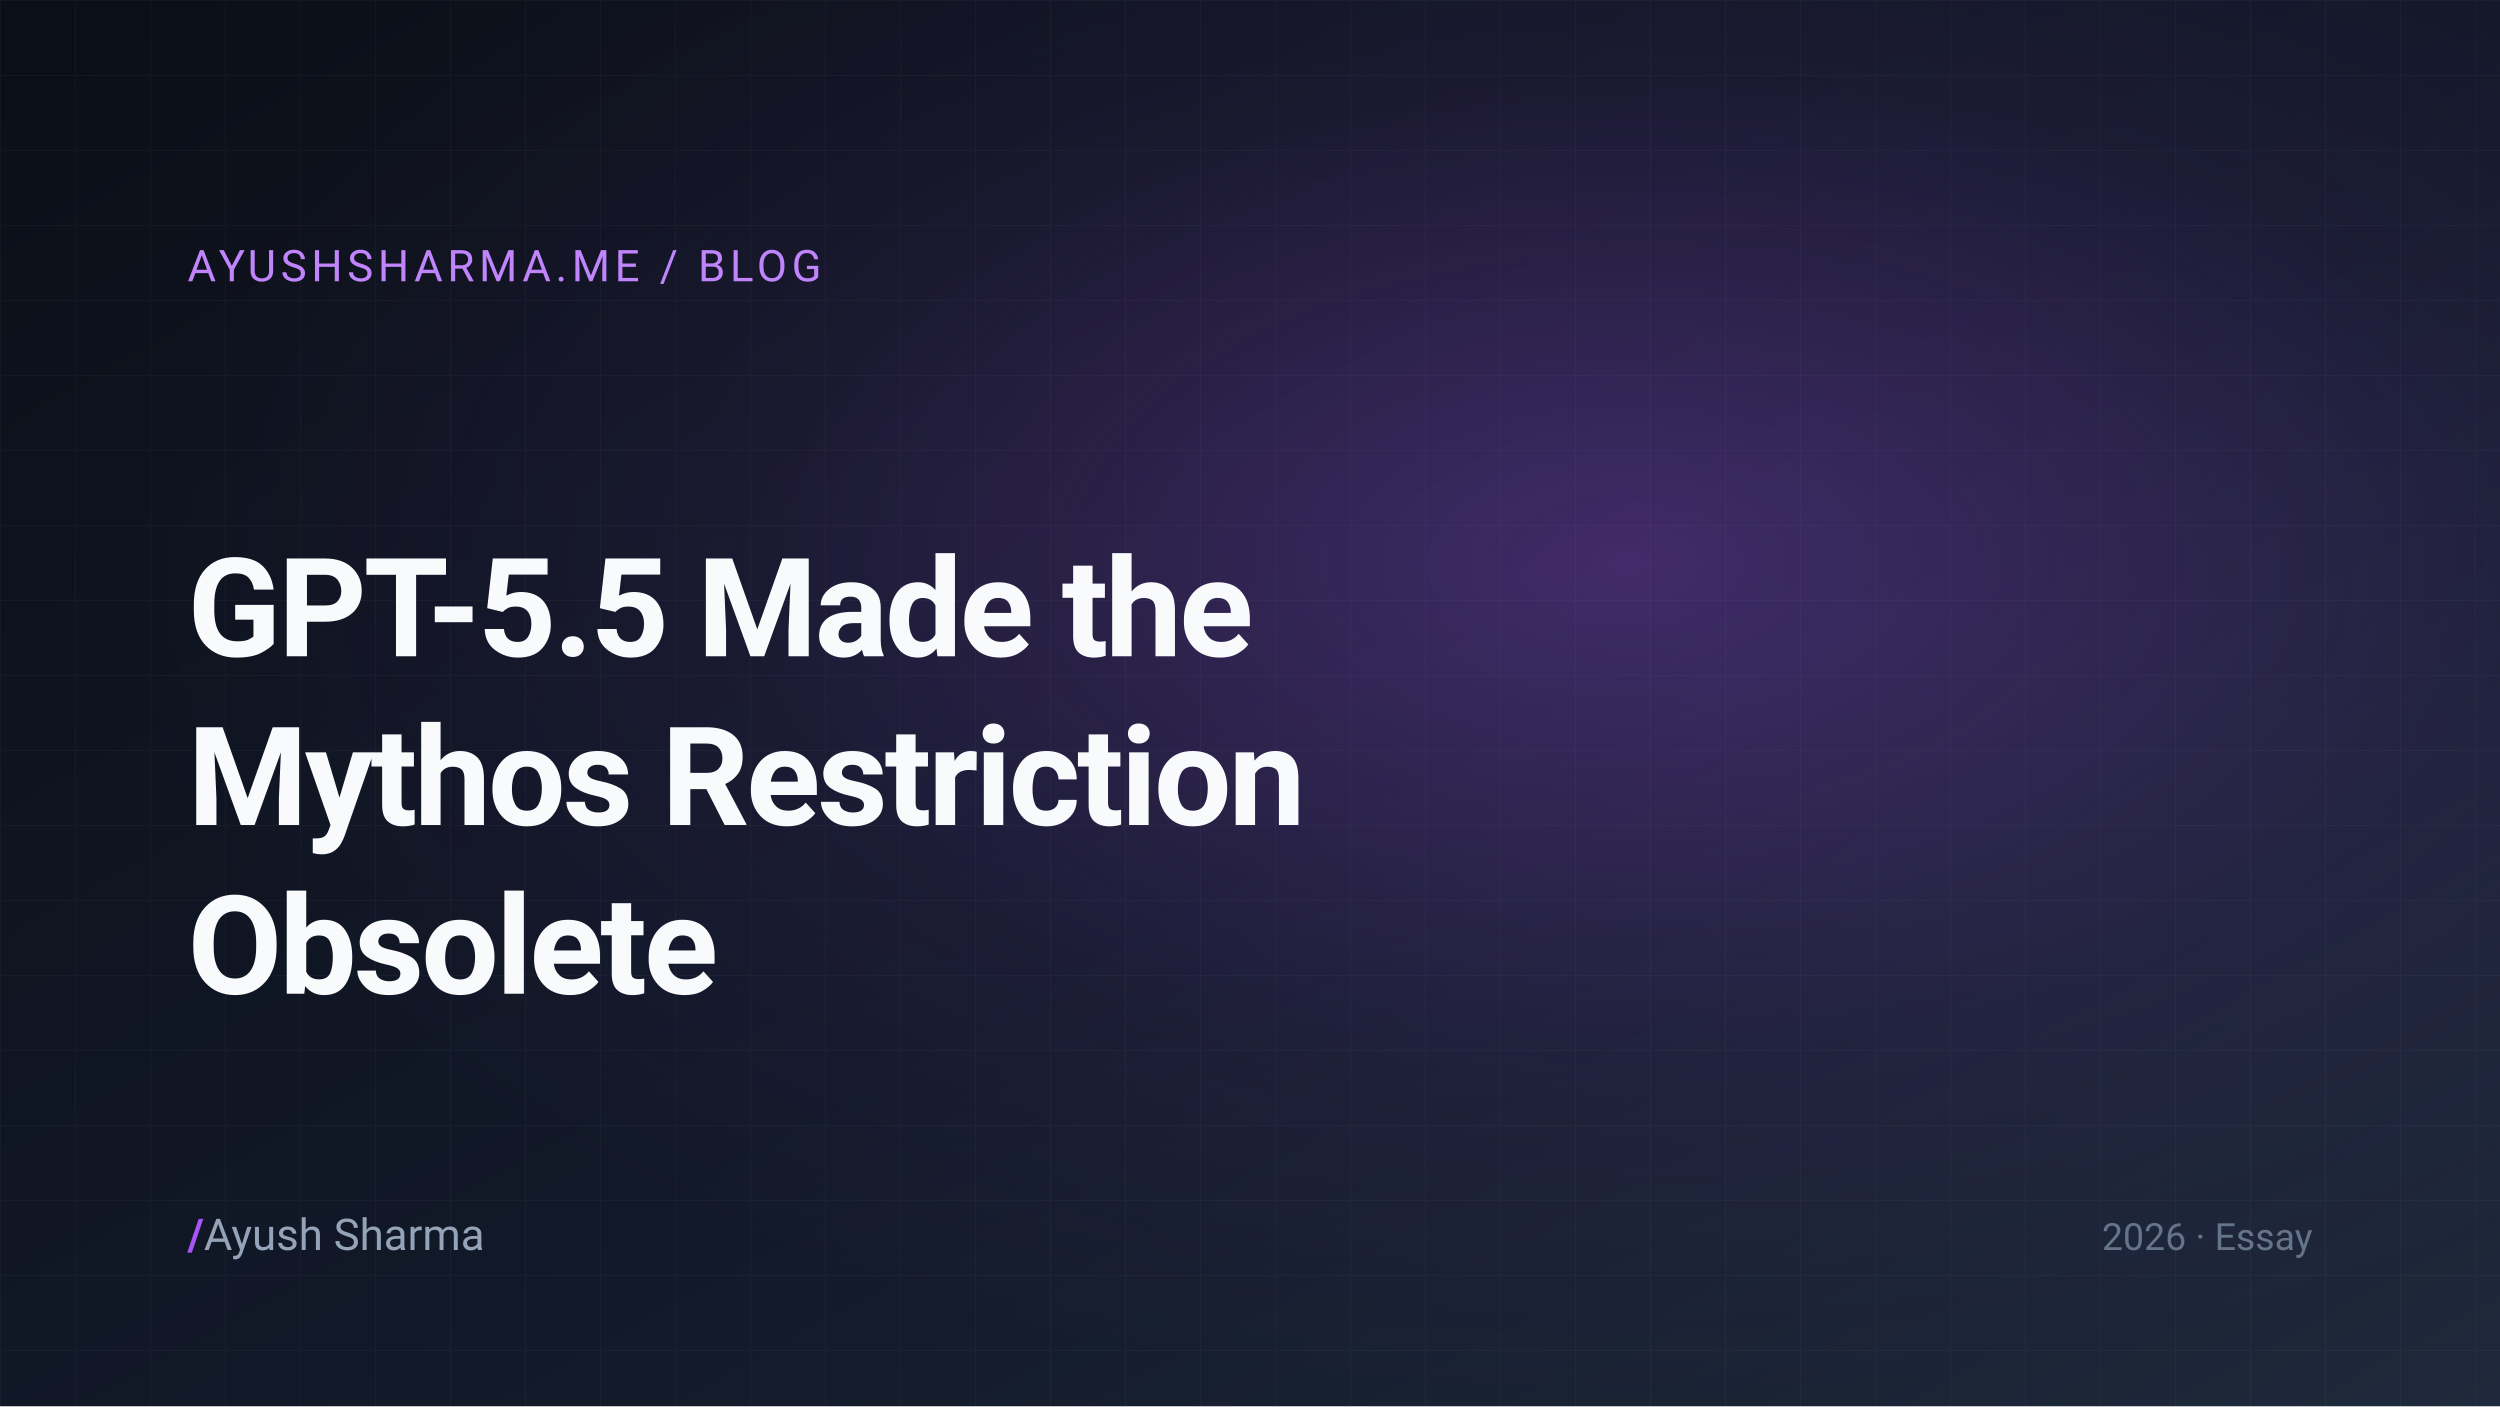
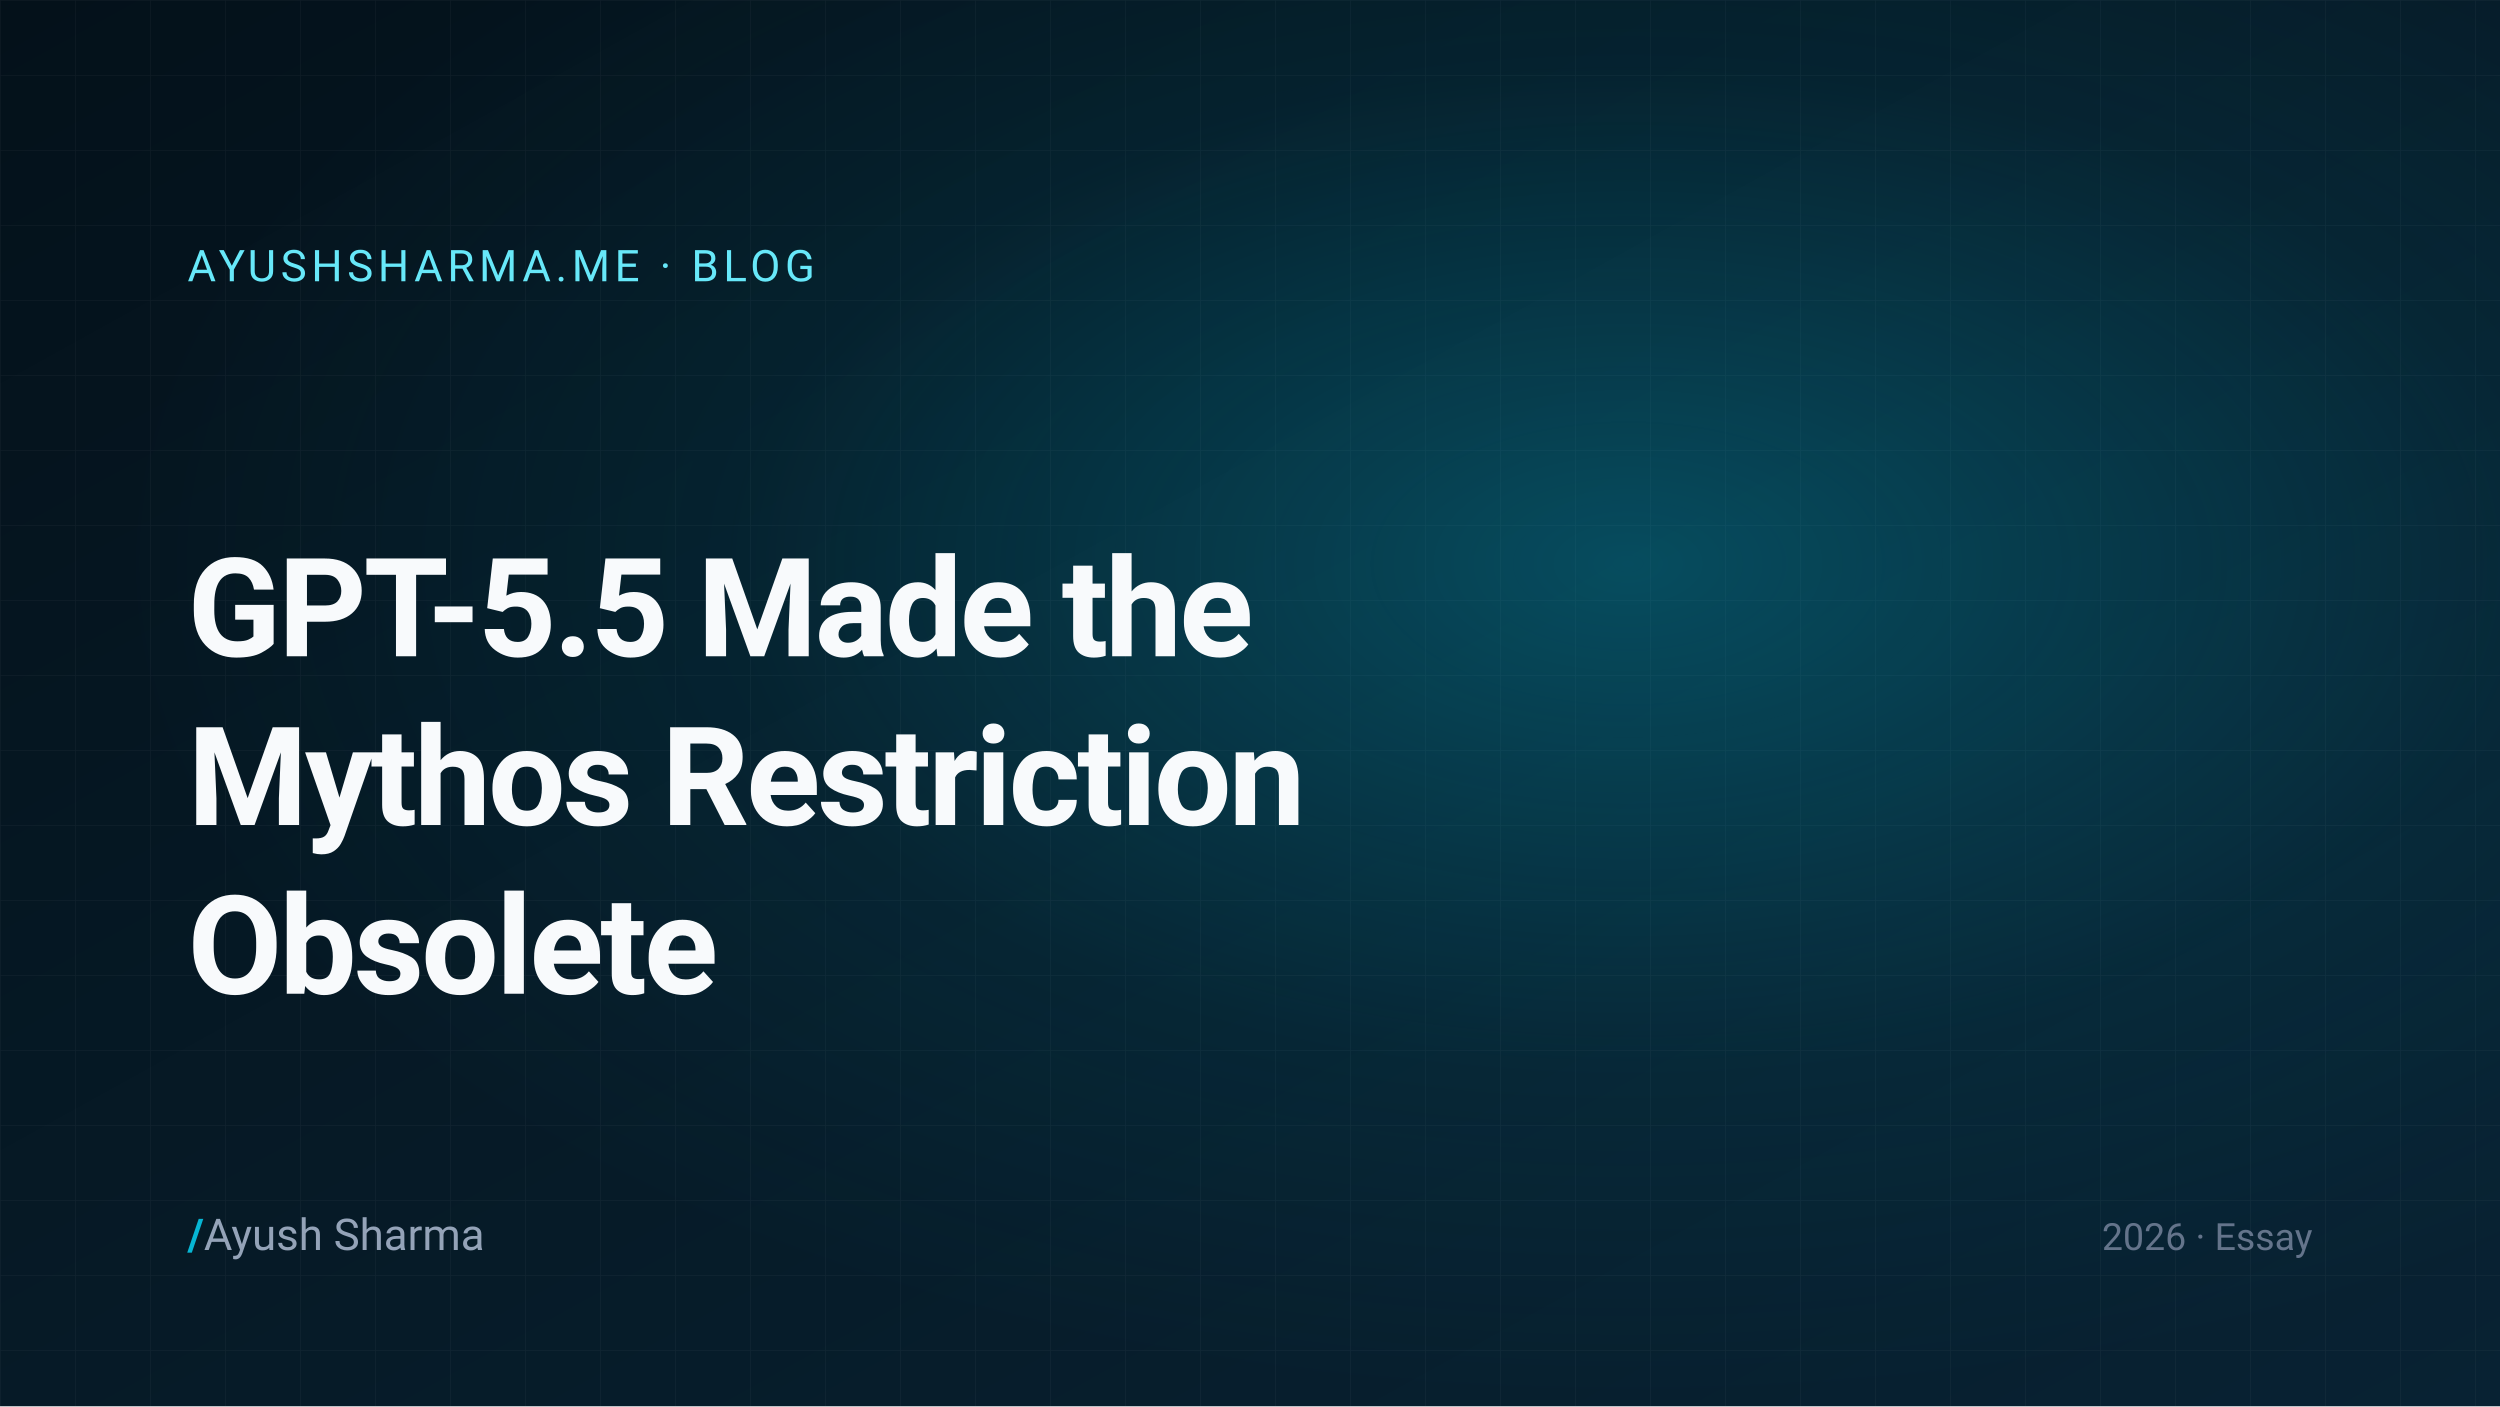
<svg xmlns="http://www.w3.org/2000/svg" aria-label="GPT-5.5 Made the Mythos Restriction Obsolete" preserveAspectRatio="xMidYMid slice" role="img" viewBox="0 0 1600 900">
  <defs>
    <linearGradient id="bg" x1="0" x2="1" y1="0" y2="1">
-       <stop offset="0%" stop-color="#0b0f17" />
-       <stop offset="55%" stop-color="#111827" />
-       <stop offset="100%" stop-color="#1e293b" />
+       <stop offset="0%" stop-color="#04111a" />
+       <stop offset="55%" stop-color="#061b28" />
+       <stop offset="100%" stop-color="#082233" />
    </linearGradient>
    <radialGradient id="glow" cx=".65" cy=".4" r=".6">
-       <stop offset="0%" stop-color="rgba(168,85,247,0.32)" />
-       <stop offset="60%" stop-color="rgba(168,85,247,0.07)" />
-       <stop offset="100%" stop-color="rgba(168,85,247,0)" />
+       <stop offset="0%" stop-color="rgba(6,182,212,0.32)" />
+       <stop offset="60%" stop-color="rgba(6,182,212,0.07)" />
+       <stop offset="100%" stop-color="rgba(6,182,212,0)" />
    </radialGradient>
    <pattern id="grid" width="48" height="48" patternUnits="userSpaceOnUse">
      <path fill="none" stroke="rgba(255,255,255,0.04)" stroke-width="1" d="M 48 0 L 0 0 0 48" />
    </pattern>
  </defs>
  <rect width="1600" height="900" fill="url(#bg)" />
  <rect width="1600" height="900" fill="url(#grid)" />
  <rect width="1600" height="900" fill="url(#glow)" />
  <g fill="#f8fafc" font-family="ui-sans-serif, system-ui, -apple-system, 'Segoe UI', Roboto, sans-serif">
-     <text x="120" y="180" fill="#c084fc" font-size="28" letter-spacing="3">AYUSHSHARMA.ME / BLOG</text>
+     <text x="120" y="180" fill="#67e8f9" font-size="28" letter-spacing="3">AYUSHSHARMA.ME · BLOG</text>
    <text x="120" y="420" font-size="88" font-weight="700" letter-spacing="-2">
      <tspan x="120" dy="0">GPT-5.5 Made the</tspan>
      <tspan x="120" dy="108">Mythos Restriction</tspan>
      <tspan x="120" dy="108">Obsolete</tspan>
    </text>
    <text x="120" y="800" fill="#94a3b8" font-size="28">
-       <tspan fill="#a855f7" font-weight="700">/ </tspan>Ayush Sharma</text>
+       <tspan fill="#06b6d4" font-weight="700">/ </tspan>Ayush Sharma</text>
    <text x="1480" y="800" fill="#64748b" font-size="24" text-anchor="end">2026 · Essay</text>
  </g>
</svg>
